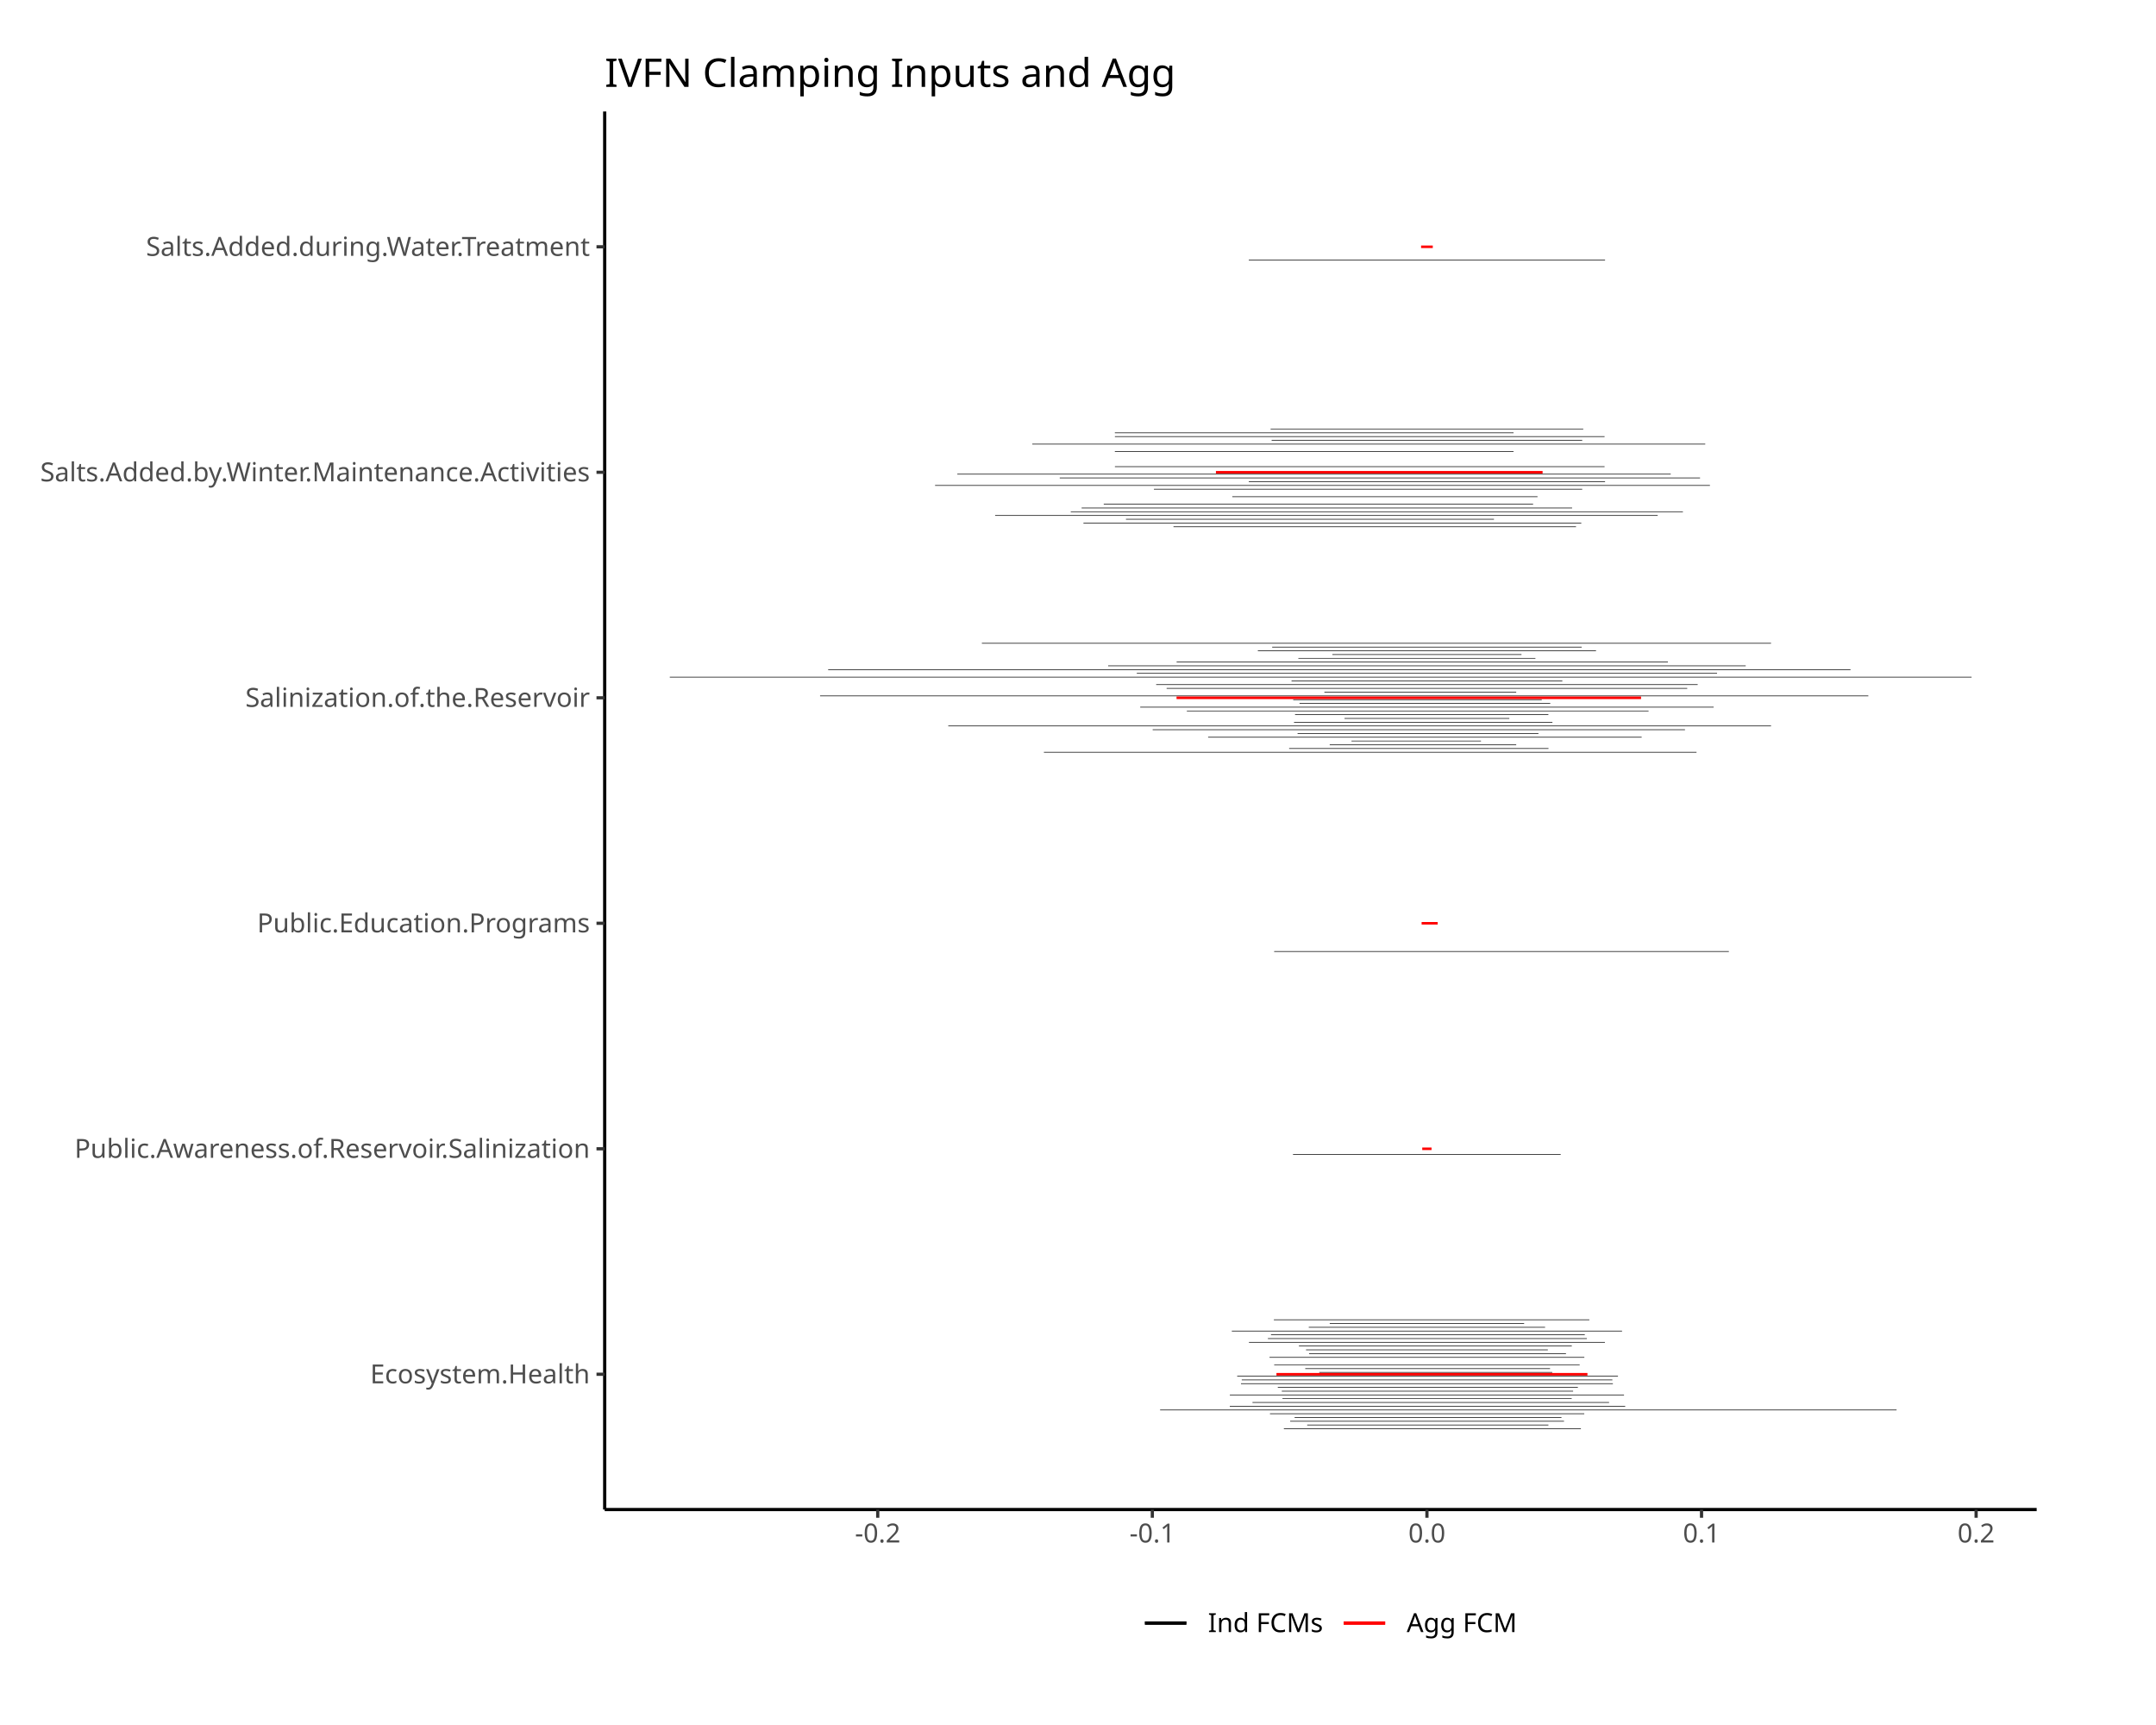
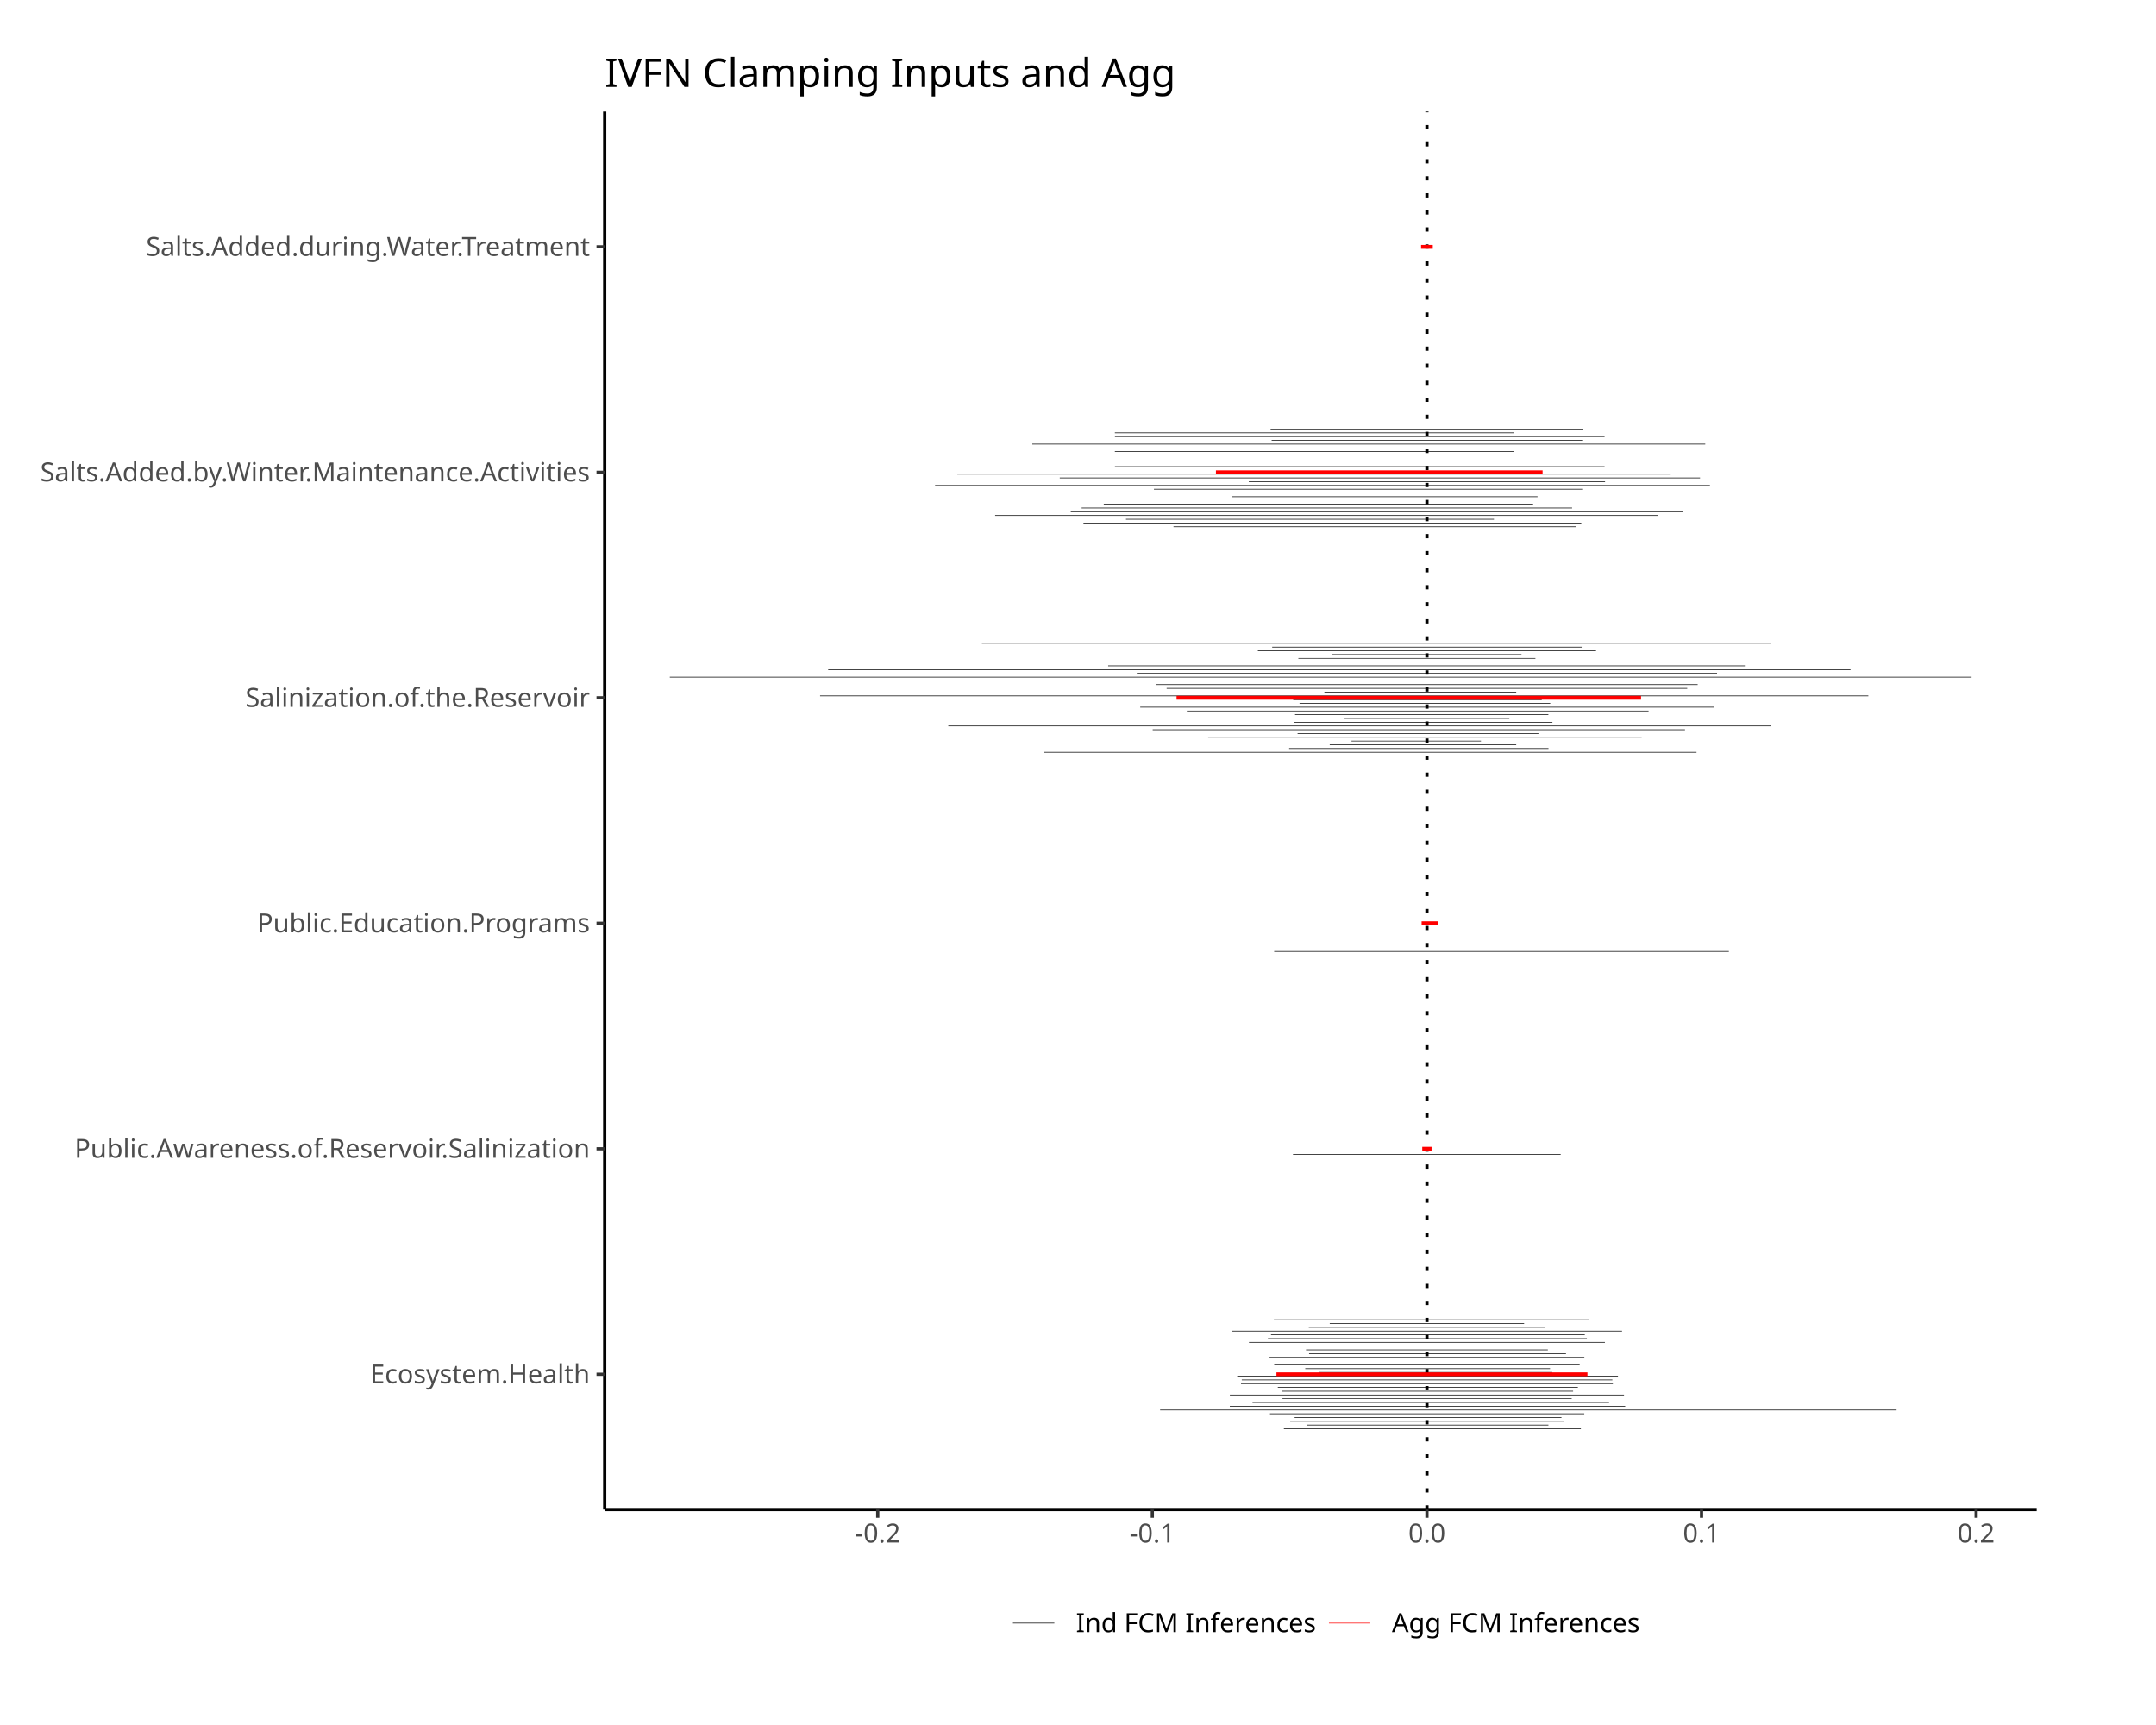
<svg xmlns="http://www.w3.org/2000/svg" class="svglite" data-engine-version="2.0" width="720.00pt" height="576.00pt" viewBox="0 0 720.00 576.00">
  <defs>
    <style type="text/css">
    .svglite line, .svglite polyline, .svglite polygon, .svglite path, .svglite rect, .svglite circle {
      fill: none;
      stroke: #000000;
      stroke-linecap: round;
      stroke-linejoin: round;
      stroke-miterlimit: 10.00;
    }
  </style>
  </defs>
  <rect width="100%" height="100%" style="stroke: none; fill: #FFFFFF;" />
  <defs>
    <clipPath id="cpMC4wMHw3MjAuMDB8MC4wMHw1NzYuMDA=">
      <rect x="0.00" y="0.00" width="720.00" height="576.00" />
    </clipPath>
  </defs>
  <g clip-path="url(#cpMC4wMHw3MjAuMDB8MC4wMHw1NzYuMDA=)">
-     <rect x="-0" y="0.00" width="720.00" height="576.00" style="stroke-width: 1.07; stroke: #FFFFFF; fill: #FFFFFF;" />
+     <rect x="0.00" y="0.00" width="720.00" height="576.00" style="stroke-width: 1.07; stroke: #FFFFFF; fill: #FFFFFF;" />
  </g>
  <defs>
    <clipPath id="cpMjAxLjk0fDY4MC4xNXwzNy4yM3w1MDQuMDY=">
      <rect x="201.94" y="37.23" width="478.21" height="466.83" />
    </clipPath>
  </defs>
  <g clip-path="url(#cpMjAxLjk0fDY4MC4xNXwzNy4yM3w1MDQuMDY=)">
    <rect x="201.94" y="37.23" width="478.21" height="466.83" style="stroke-width: 1.07; stroke: none; fill: #FFFFFF;" />
+     <line x1="476.53" y1="504.06" x2="476.53" y2="37.23" style="stroke-width: 1.07; stroke-dasharray: 1.42,4.27; stroke-linecap: butt;" />
    <line x1="428.75" y1="477.08" x2="527.94" y2="477.08" style="stroke-width: 0.21; stroke-linecap: butt;" />
    <line x1="436.54" y1="475.83" x2="517.09" y2="475.83" style="stroke-width: 0.21; stroke-linecap: butt;" />
    <line x1="430.86" y1="474.57" x2="522.30" y2="474.57" style="stroke-width: 0.21; stroke-linecap: butt;" />
    <line x1="432.34" y1="473.32" x2="521.45" y2="473.32" style="stroke-width: 0.21; stroke-linecap: butt;" />
    <line x1="424.11" y1="472.06" x2="529.07" y2="472.06" style="stroke-width: 0.21; stroke-linecap: butt;" />
    <line x1="387.42" y1="470.81" x2="633.36" y2="470.81" style="stroke-width: 0.21; stroke-linecap: butt;" />
    <line x1="410.69" y1="469.55" x2="542.74" y2="469.55" style="stroke-width: 0.21; stroke-linecap: butt;" />
    <line x1="418.27" y1="468.30" x2="537.35" y2="468.30" style="stroke-width: 0.21; stroke-linecap: butt;" />
    <line x1="428.28" y1="467.04" x2="524.87" y2="467.04" style="stroke-width: 0.21; stroke-linecap: butt;" />
    <line x1="410.71" y1="465.79" x2="542.34" y2="465.79" style="stroke-width: 0.21; stroke-linecap: butt;" />
    <line x1="428.06" y1="464.53" x2="525.34" y2="464.53" style="stroke-width: 0.21; stroke-linecap: butt;" />
    <line x1="426.73" y1="463.28" x2="526.93" y2="463.28" style="stroke-width: 0.21; stroke-linecap: butt;" />
    <line x1="414.43" y1="462.02" x2="538.62" y2="462.02" style="stroke-width: 0.21; stroke-linecap: butt;" />
    <line x1="414.69" y1="460.77" x2="538.45" y2="460.77" style="stroke-width: 0.21; stroke-linecap: butt;" />
    <line x1="413.17" y1="459.51" x2="540.32" y2="459.51" style="stroke-width: 0.21; stroke-linecap: butt;" />
    <line x1="440.58" y1="458.26" x2="518.38" y2="458.26" style="stroke-width: 0.21; stroke-linecap: butt;" />
    <line x1="435.89" y1="457.00" x2="517.64" y2="457.00" style="stroke-width: 0.21; stroke-linecap: butt;" />
    <line x1="425.52" y1="455.75" x2="527.53" y2="455.75" style="stroke-width: 0.21; stroke-linecap: butt;" />
    <line x1="476.53" y1="454.49" x2="476.53" y2="454.49" style="stroke-width: 0.21; stroke-linecap: butt;" />
    <line x1="423.96" y1="453.24" x2="529.09" y2="453.24" style="stroke-width: 0.21; stroke-linecap: butt;" />
    <line x1="437.17" y1="451.98" x2="522.96" y2="451.98" style="stroke-width: 0.21; stroke-linecap: butt;" />
    <line x1="436.15" y1="450.73" x2="516.90" y2="450.73" style="stroke-width: 0.21; stroke-linecap: butt;" />
    <line x1="433.78" y1="449.47" x2="524.90" y2="449.47" style="stroke-width: 0.21; stroke-linecap: butt;" />
    <line x1="417.09" y1="448.22" x2="535.96" y2="448.22" style="stroke-width: 0.21; stroke-linecap: butt;" />
    <line x1="423.42" y1="446.96" x2="529.93" y2="446.96" style="stroke-width: 0.21; stroke-linecap: butt;" />
    <line x1="424.45" y1="445.71" x2="529.24" y2="445.71" style="stroke-width: 0.21; stroke-linecap: butt;" />
    <line x1="411.37" y1="444.45" x2="541.68" y2="444.45" style="stroke-width: 0.21; stroke-linecap: butt;" />
    <line x1="437.07" y1="443.20" x2="515.98" y2="443.20" style="stroke-width: 0.21; stroke-linecap: butt;" />
    <line x1="444.07" y1="441.94" x2="508.98" y2="441.94" style="stroke-width: 0.21; stroke-linecap: butt;" />
    <line x1="425.41" y1="440.69" x2="530.76" y2="440.69" style="stroke-width: 0.21; stroke-linecap: butt;" />
    <line x1="476.53" y1="401.79" x2="476.53" y2="401.79" style="stroke-width: 0.21; stroke-linecap: butt;" />
    <line x1="476.53" y1="400.53" x2="476.53" y2="400.53" style="stroke-width: 0.21; stroke-linecap: butt;" />
    <line x1="476.53" y1="399.28" x2="476.53" y2="399.28" style="stroke-width: 0.21; stroke-linecap: butt;" />
    <line x1="476.53" y1="398.02" x2="476.53" y2="398.02" style="stroke-width: 0.21; stroke-linecap: butt;" />
    <line x1="476.53" y1="396.77" x2="476.53" y2="396.77" style="stroke-width: 0.21; stroke-linecap: butt;" />
    <line x1="476.53" y1="395.51" x2="476.53" y2="395.51" style="stroke-width: 0.21; stroke-linecap: butt;" />
    <line x1="476.53" y1="394.26" x2="476.53" y2="394.26" style="stroke-width: 0.21; stroke-linecap: butt;" />
    <line x1="476.53" y1="393.00" x2="476.53" y2="393.00" style="stroke-width: 0.21; stroke-linecap: butt;" />
    <line x1="476.53" y1="391.75" x2="476.53" y2="391.75" style="stroke-width: 0.21; stroke-linecap: butt;" />
    <line x1="476.53" y1="390.49" x2="476.53" y2="390.49" style="stroke-width: 0.21; stroke-linecap: butt;" />
    <line x1="476.53" y1="389.24" x2="476.53" y2="389.24" style="stroke-width: 0.21; stroke-linecap: butt;" />
    <line x1="476.53" y1="387.98" x2="476.53" y2="387.98" style="stroke-width: 0.21; stroke-linecap: butt;" />
    <line x1="476.53" y1="386.73" x2="476.53" y2="386.73" style="stroke-width: 0.21; stroke-linecap: butt;" />
    <line x1="431.80" y1="385.47" x2="521.19" y2="385.47" style="stroke-width: 0.21; stroke-linecap: butt;" />
    <line x1="476.53" y1="384.22" x2="476.53" y2="384.22" style="stroke-width: 0.21; stroke-linecap: butt;" />
    <line x1="476.53" y1="382.96" x2="476.53" y2="382.96" style="stroke-width: 0.21; stroke-linecap: butt;" />
    <line x1="476.53" y1="381.71" x2="476.53" y2="381.71" style="stroke-width: 0.21; stroke-linecap: butt;" />
    <line x1="476.53" y1="380.45" x2="476.53" y2="380.45" style="stroke-width: 0.21; stroke-linecap: butt;" />
    <line x1="476.53" y1="379.20" x2="476.53" y2="379.20" style="stroke-width: 0.21; stroke-linecap: butt;" />
    <line x1="476.53" y1="377.94" x2="476.53" y2="377.94" style="stroke-width: 0.21; stroke-linecap: butt;" />
    <line x1="476.53" y1="376.69" x2="476.53" y2="376.69" style="stroke-width: 0.21; stroke-linecap: butt;" />
    <line x1="476.53" y1="375.43" x2="476.53" y2="375.43" style="stroke-width: 0.21; stroke-linecap: butt;" />
    <line x1="476.53" y1="374.18" x2="476.53" y2="374.18" style="stroke-width: 0.21; stroke-linecap: butt;" />
    <line x1="476.53" y1="372.92" x2="476.53" y2="372.92" style="stroke-width: 0.21; stroke-linecap: butt;" />
    <line x1="476.53" y1="371.67" x2="476.53" y2="371.67" style="stroke-width: 0.21; stroke-linecap: butt;" />
    <line x1="476.53" y1="370.41" x2="476.53" y2="370.41" style="stroke-width: 0.21; stroke-linecap: butt;" />
    <line x1="476.53" y1="369.16" x2="476.53" y2="369.16" style="stroke-width: 0.21; stroke-linecap: butt;" />
    <line x1="476.53" y1="367.90" x2="476.53" y2="367.90" style="stroke-width: 0.21; stroke-linecap: butt;" />
    <line x1="476.53" y1="366.65" x2="476.53" y2="366.65" style="stroke-width: 0.21; stroke-linecap: butt;" />
    <line x1="476.53" y1="365.39" x2="476.53" y2="365.39" style="stroke-width: 0.21; stroke-linecap: butt;" />
    <line x1="476.53" y1="326.49" x2="476.53" y2="326.49" style="stroke-width: 0.21; stroke-linecap: butt;" />
    <line x1="476.53" y1="325.24" x2="476.53" y2="325.24" style="stroke-width: 0.21; stroke-linecap: butt;" />
    <line x1="476.53" y1="323.98" x2="476.53" y2="323.98" style="stroke-width: 0.21; stroke-linecap: butt;" />
    <line x1="476.53" y1="322.73" x2="476.53" y2="322.73" style="stroke-width: 0.21; stroke-linecap: butt;" />
    <line x1="476.53" y1="321.47" x2="476.53" y2="321.47" style="stroke-width: 0.21; stroke-linecap: butt;" />
    <line x1="476.53" y1="320.22" x2="476.53" y2="320.22" style="stroke-width: 0.21; stroke-linecap: butt;" />
    <line x1="476.53" y1="318.96" x2="476.53" y2="318.96" style="stroke-width: 0.21; stroke-linecap: butt;" />
    <line x1="425.51" y1="317.71" x2="577.35" y2="317.71" style="stroke-width: 0.21; stroke-linecap: butt;" />
    <line x1="476.53" y1="316.45" x2="476.53" y2="316.45" style="stroke-width: 0.21; stroke-linecap: butt;" />
    <line x1="476.53" y1="315.20" x2="476.53" y2="315.20" style="stroke-width: 0.21; stroke-linecap: butt;" />
    <line x1="476.53" y1="313.94" x2="476.53" y2="313.94" style="stroke-width: 0.21; stroke-linecap: butt;" />
    <line x1="476.53" y1="312.69" x2="476.53" y2="312.69" style="stroke-width: 0.21; stroke-linecap: butt;" />
    <line x1="476.53" y1="311.43" x2="476.53" y2="311.43" style="stroke-width: 0.21; stroke-linecap: butt;" />
    <line x1="476.53" y1="310.18" x2="476.53" y2="310.18" style="stroke-width: 0.21; stroke-linecap: butt;" />
    <line x1="476.53" y1="308.92" x2="476.53" y2="308.92" style="stroke-width: 0.21; stroke-linecap: butt;" />
    <line x1="476.53" y1="307.67" x2="476.53" y2="307.67" style="stroke-width: 0.21; stroke-linecap: butt;" />
    <line x1="476.53" y1="306.41" x2="476.53" y2="306.41" style="stroke-width: 0.21; stroke-linecap: butt;" />
    <line x1="476.53" y1="305.16" x2="476.53" y2="305.16" style="stroke-width: 0.21; stroke-linecap: butt;" />
    <line x1="476.53" y1="303.90" x2="476.53" y2="303.90" style="stroke-width: 0.21; stroke-linecap: butt;" />
    <line x1="476.53" y1="302.65" x2="476.53" y2="302.65" style="stroke-width: 0.21; stroke-linecap: butt;" />
    <line x1="476.53" y1="301.39" x2="476.53" y2="301.39" style="stroke-width: 0.21; stroke-linecap: butt;" />
    <line x1="476.53" y1="300.14" x2="476.53" y2="300.14" style="stroke-width: 0.21; stroke-linecap: butt;" />
    <line x1="476.53" y1="298.88" x2="476.53" y2="298.88" style="stroke-width: 0.21; stroke-linecap: butt;" />
    <line x1="476.53" y1="297.63" x2="476.53" y2="297.63" style="stroke-width: 0.21; stroke-linecap: butt;" />
    <line x1="476.53" y1="296.37" x2="476.53" y2="296.37" style="stroke-width: 0.21; stroke-linecap: butt;" />
    <line x1="476.53" y1="295.12" x2="476.53" y2="295.12" style="stroke-width: 0.21; stroke-linecap: butt;" />
    <line x1="476.53" y1="293.86" x2="476.53" y2="293.86" style="stroke-width: 0.21; stroke-linecap: butt;" />
    <line x1="476.53" y1="292.61" x2="476.53" y2="292.61" style="stroke-width: 0.21; stroke-linecap: butt;" />
    <line x1="476.53" y1="291.35" x2="476.53" y2="291.35" style="stroke-width: 0.21; stroke-linecap: butt;" />
    <line x1="476.53" y1="290.10" x2="476.53" y2="290.10" style="stroke-width: 0.21; stroke-linecap: butt;" />
    <line x1="348.62" y1="251.19" x2="566.55" y2="251.19" style="stroke-width: 0.21; stroke-linecap: butt;" />
    <line x1="430.51" y1="249.94" x2="517.12" y2="249.94" style="stroke-width: 0.21; stroke-linecap: butt;" />
    <line x1="444.06" y1="248.68" x2="506.34" y2="248.68" style="stroke-width: 0.21; stroke-linecap: butt;" />
    <line x1="451.33" y1="247.43" x2="494.57" y2="247.43" style="stroke-width: 0.21; stroke-linecap: butt;" />
    <line x1="403.46" y1="246.17" x2="548.23" y2="246.17" style="stroke-width: 0.21; stroke-linecap: butt;" />
    <line x1="433.33" y1="244.92" x2="513.76" y2="244.92" style="stroke-width: 0.21; stroke-linecap: butt;" />
    <line x1="384.94" y1="243.66" x2="562.70" y2="243.66" style="stroke-width: 0.21; stroke-linecap: butt;" />
    <line x1="316.68" y1="242.41" x2="591.44" y2="242.41" style="stroke-width: 0.21; stroke-linecap: butt;" />
    <line x1="432.14" y1="241.16" x2="518.43" y2="241.16" style="stroke-width: 0.21; stroke-linecap: butt;" />
    <line x1="449.01" y1="239.90" x2="504.04" y2="239.90" style="stroke-width: 0.21; stroke-linecap: butt;" />
    <line x1="432.48" y1="238.65" x2="517.08" y2="238.65" style="stroke-width: 0.21; stroke-linecap: butt;" />
    <line x1="396.35" y1="237.39" x2="550.54" y2="237.39" style="stroke-width: 0.21; stroke-linecap: butt;" />
    <line x1="380.78" y1="236.14" x2="572.27" y2="236.14" style="stroke-width: 0.21; stroke-linecap: butt;" />
    <line x1="433.98" y1="234.88" x2="517.71" y2="234.88" style="stroke-width: 0.21; stroke-linecap: butt;" />
    <line x1="431.87" y1="233.63" x2="514.87" y2="233.63" style="stroke-width: 0.21; stroke-linecap: butt;" />
    <line x1="273.87" y1="232.37" x2="623.93" y2="232.37" style="stroke-width: 0.21; stroke-linecap: butt;" />
    <line x1="442.28" y1="231.12" x2="506.34" y2="231.12" style="stroke-width: 0.21; stroke-linecap: butt;" />
    <line x1="389.60" y1="229.86" x2="563.45" y2="229.86" style="stroke-width: 0.21; stroke-linecap: butt;" />
    <line x1="386.11" y1="228.61" x2="566.94" y2="228.61" style="stroke-width: 0.21; stroke-linecap: butt;" />
    <line x1="431.31" y1="227.35" x2="521.74" y2="227.35" style="stroke-width: 0.21; stroke-linecap: butt;" />
    <line x1="223.68" y1="226.10" x2="658.41" y2="226.10" style="stroke-width: 0.21; stroke-linecap: butt;" />
    <line x1="379.64" y1="224.84" x2="573.41" y2="224.84" style="stroke-width: 0.21; stroke-linecap: butt;" />
    <line x1="276.57" y1="223.59" x2="617.98" y2="223.59" style="stroke-width: 0.21; stroke-linecap: butt;" />
    <line x1="370.07" y1="222.33" x2="582.98" y2="222.33" style="stroke-width: 0.21; stroke-linecap: butt;" />
    <line x1="392.94" y1="221.08" x2="557.00" y2="221.08" style="stroke-width: 0.21; stroke-linecap: butt;" />
    <line x1="433.59" y1="219.82" x2="512.75" y2="219.82" style="stroke-width: 0.21; stroke-linecap: butt;" />
    <line x1="444.95" y1="218.57" x2="508.10" y2="218.57" style="stroke-width: 0.21; stroke-linecap: butt;" />
    <line x1="420.06" y1="217.31" x2="532.99" y2="217.31" style="stroke-width: 0.21; stroke-linecap: butt;" />
    <line x1="424.85" y1="216.06" x2="528.20" y2="216.06" style="stroke-width: 0.21; stroke-linecap: butt;" />
    <line x1="327.90" y1="214.80" x2="591.44" y2="214.80" style="stroke-width: 0.21; stroke-linecap: butt;" />
    <line x1="391.89" y1="175.90" x2="526.31" y2="175.90" style="stroke-width: 0.21; stroke-linecap: butt;" />
    <line x1="361.82" y1="174.64" x2="528.07" y2="174.64" style="stroke-width: 0.21; stroke-linecap: butt;" />
    <line x1="376.02" y1="173.39" x2="498.91" y2="173.39" style="stroke-width: 0.21; stroke-linecap: butt;" />
    <line x1="332.33" y1="172.13" x2="553.59" y2="172.13" style="stroke-width: 0.21; stroke-linecap: butt;" />
    <line x1="357.58" y1="170.88" x2="562.01" y2="170.88" style="stroke-width: 0.21; stroke-linecap: butt;" />
    <line x1="361.21" y1="169.62" x2="525.00" y2="169.62" style="stroke-width: 0.21; stroke-linecap: butt;" />
    <line x1="368.60" y1="168.37" x2="511.98" y2="168.37" style="stroke-width: 0.21; stroke-linecap: butt;" />
    <line x1="476.53" y1="167.11" x2="476.53" y2="167.11" style="stroke-width: 0.21; stroke-linecap: butt;" />
    <line x1="411.53" y1="165.86" x2="513.46" y2="165.86" style="stroke-width: 0.21; stroke-linecap: butt;" />
    <line x1="476.53" y1="164.60" x2="476.53" y2="164.60" style="stroke-width: 0.21; stroke-linecap: butt;" />
    <line x1="385.36" y1="163.35" x2="528.38" y2="163.35" style="stroke-width: 0.21; stroke-linecap: butt;" />
    <line x1="312.27" y1="162.09" x2="571.03" y2="162.09" style="stroke-width: 0.21; stroke-linecap: butt;" />
    <line x1="417.04" y1="160.84" x2="536.01" y2="160.84" style="stroke-width: 0.21; stroke-linecap: butt;" />
    <line x1="353.90" y1="159.58" x2="567.73" y2="159.58" style="stroke-width: 0.21; stroke-linecap: butt;" />
    <line x1="319.70" y1="158.33" x2="557.94" y2="158.33" style="stroke-width: 0.21; stroke-linecap: butt;" />
    <line x1="476.53" y1="157.07" x2="476.53" y2="157.07" style="stroke-width: 0.21; stroke-linecap: butt;" />
    <line x1="372.33" y1="155.82" x2="535.85" y2="155.82" style="stroke-width: 0.21; stroke-linecap: butt;" />
    <line x1="476.53" y1="154.57" x2="476.53" y2="154.57" style="stroke-width: 0.21; stroke-linecap: butt;" />
    <line x1="476.53" y1="153.31" x2="476.53" y2="153.31" style="stroke-width: 0.21; stroke-linecap: butt;" />
    <line x1="476.53" y1="152.06" x2="476.53" y2="152.06" style="stroke-width: 0.21; stroke-linecap: butt;" />
    <line x1="372.31" y1="150.80" x2="505.45" y2="150.80" style="stroke-width: 0.21; stroke-linecap: butt;" />
    <line x1="476.53" y1="149.55" x2="476.53" y2="149.55" style="stroke-width: 0.21; stroke-linecap: butt;" />
    <line x1="344.74" y1="148.29" x2="569.47" y2="148.29" style="stroke-width: 0.21; stroke-linecap: butt;" />
    <line x1="424.67" y1="147.04" x2="528.38" y2="147.04" style="stroke-width: 0.21; stroke-linecap: butt;" />
    <line x1="372.33" y1="145.78" x2="535.85" y2="145.78" style="stroke-width: 0.21; stroke-linecap: butt;" />
    <line x1="372.31" y1="144.53" x2="505.45" y2="144.53" style="stroke-width: 0.21; stroke-linecap: butt;" />
    <line x1="424.32" y1="143.27" x2="528.73" y2="143.27" style="stroke-width: 0.21; stroke-linecap: butt;" />
    <line x1="476.53" y1="142.02" x2="476.53" y2="142.02" style="stroke-width: 0.21; stroke-linecap: butt;" />
    <line x1="476.53" y1="140.76" x2="476.53" y2="140.76" style="stroke-width: 0.21; stroke-linecap: butt;" />
    <line x1="476.53" y1="139.51" x2="476.53" y2="139.51" style="stroke-width: 0.21; stroke-linecap: butt;" />
    <line x1="476.53" y1="100.60" x2="476.53" y2="100.60" style="stroke-width: 0.21; stroke-linecap: butt;" />
    <line x1="476.53" y1="99.35" x2="476.53" y2="99.35" style="stroke-width: 0.21; stroke-linecap: butt;" />
    <line x1="476.53" y1="98.09" x2="476.53" y2="98.09" style="stroke-width: 0.21; stroke-linecap: butt;" />
    <line x1="476.53" y1="96.84" x2="476.53" y2="96.84" style="stroke-width: 0.21; stroke-linecap: butt;" />
    <line x1="476.53" y1="95.58" x2="476.53" y2="95.58" style="stroke-width: 0.21; stroke-linecap: butt;" />
    <line x1="476.53" y1="94.33" x2="476.53" y2="94.33" style="stroke-width: 0.21; stroke-linecap: butt;" />
    <line x1="476.53" y1="93.07" x2="476.53" y2="93.07" style="stroke-width: 0.21; stroke-linecap: butt;" />
    <line x1="476.53" y1="91.82" x2="476.53" y2="91.82" style="stroke-width: 0.21; stroke-linecap: butt;" />
    <line x1="476.53" y1="90.56" x2="476.53" y2="90.56" style="stroke-width: 0.21; stroke-linecap: butt;" />
    <line x1="476.53" y1="89.31" x2="476.53" y2="89.31" style="stroke-width: 0.21; stroke-linecap: butt;" />
    <line x1="476.53" y1="88.05" x2="476.53" y2="88.05" style="stroke-width: 0.21; stroke-linecap: butt;" />
    <line x1="417.04" y1="86.80" x2="536.01" y2="86.80" style="stroke-width: 0.21; stroke-linecap: butt;" />
    <line x1="476.53" y1="85.54" x2="476.53" y2="85.54" style="stroke-width: 0.21; stroke-linecap: butt;" />
    <line x1="476.53" y1="84.29" x2="476.53" y2="84.29" style="stroke-width: 0.21; stroke-linecap: butt;" />
    <line x1="476.53" y1="83.03" x2="476.53" y2="83.03" style="stroke-width: 0.21; stroke-linecap: butt;" />
    <line x1="476.53" y1="81.78" x2="476.53" y2="81.78" style="stroke-width: 0.21; stroke-linecap: butt;" />
    <line x1="476.53" y1="80.52" x2="476.53" y2="80.52" style="stroke-width: 0.21; stroke-linecap: butt;" />
    <line x1="476.53" y1="79.27" x2="476.53" y2="79.27" style="stroke-width: 0.21; stroke-linecap: butt;" />
    <line x1="476.53" y1="78.01" x2="476.53" y2="78.01" style="stroke-width: 0.21; stroke-linecap: butt;" />
    <line x1="476.53" y1="76.76" x2="476.53" y2="76.76" style="stroke-width: 0.21; stroke-linecap: butt;" />
    <line x1="476.53" y1="75.50" x2="476.53" y2="75.50" style="stroke-width: 0.21; stroke-linecap: butt;" />
    <line x1="476.53" y1="74.25" x2="476.53" y2="74.25" style="stroke-width: 0.21; stroke-linecap: butt;" />
    <line x1="476.53" y1="72.99" x2="476.53" y2="72.99" style="stroke-width: 0.21; stroke-linecap: butt;" />
    <line x1="476.53" y1="71.74" x2="476.53" y2="71.74" style="stroke-width: 0.21; stroke-linecap: butt;" />
    <line x1="476.53" y1="70.48" x2="476.53" y2="70.48" style="stroke-width: 0.21; stroke-linecap: butt;" />
    <line x1="476.53" y1="69.23" x2="476.53" y2="69.23" style="stroke-width: 0.21; stroke-linecap: butt;" />
    <line x1="476.53" y1="67.98" x2="476.53" y2="67.98" style="stroke-width: 0.21; stroke-linecap: butt;" />
    <line x1="476.53" y1="66.72" x2="476.53" y2="66.72" style="stroke-width: 0.21; stroke-linecap: butt;" />
    <line x1="476.53" y1="65.47" x2="476.53" y2="65.47" style="stroke-width: 0.21; stroke-linecap: butt;" />
    <line x1="476.53" y1="64.21" x2="476.53" y2="64.21" style="stroke-width: 0.21; stroke-linecap: butt;" />
-     <line x1="474.75" y1="308.29" x2="480.12" y2="308.29" style="stroke-width: 0.85; stroke: #FF0000; stroke-linecap: butt;" />
-     <line x1="474.57" y1="82.41" x2="478.48" y2="82.41" style="stroke-width: 0.85; stroke: #FF0000; stroke-linecap: butt;" />
-     <line x1="406.06" y1="157.70" x2="515.15" y2="157.70" style="stroke-width: 0.85; stroke: #FF0000; stroke-linecap: butt;" />
-     <line x1="426.27" y1="458.88" x2="530.13" y2="458.88" style="stroke-width: 0.85; stroke: #FF0000; stroke-linecap: butt;" />
-     <line x1="474.96" y1="383.59" x2="478.07" y2="383.59" style="stroke-width: 0.85; stroke: #FF0000; stroke-linecap: butt;" />
-     <line x1="392.91" y1="233.00" x2="548.03" y2="233.00" style="stroke-width: 0.85; stroke: #FF0000; stroke-linecap: butt;" />
+     <line x1="474.75" y1="308.29" x2="480.12" y2="308.29" style="stroke-width: 1.28; stroke: #FF0000; stroke-linecap: butt;" />
+     <line x1="474.57" y1="82.41" x2="478.48" y2="82.41" style="stroke-width: 1.28; stroke: #FF0000; stroke-linecap: butt;" />
+     <line x1="406.06" y1="157.70" x2="515.15" y2="157.70" style="stroke-width: 1.28; stroke: #FF0000; stroke-linecap: butt;" />
+     <line x1="426.27" y1="458.88" x2="530.13" y2="458.88" style="stroke-width: 1.28; stroke: #FF0000; stroke-linecap: butt;" />
+     <line x1="474.96" y1="383.59" x2="478.07" y2="383.59" style="stroke-width: 1.28; stroke: #FF0000; stroke-linecap: butt;" />
+     <line x1="392.91" y1="233.00" x2="548.03" y2="233.00" style="stroke-width: 1.28; stroke: #FF0000; stroke-linecap: butt;" />
  </g>
  <g clip-path="url(#cpMC4wMHw3MjAuMDB8MC4wMHw1NzYuMDA=)">
    <polyline points="201.94,504.06 201.94,37.23 " style="stroke-width: 1.07; stroke-linecap: butt;" />
    <text x="197.01" y="461.91" text-anchor="end" style="font-size: 8.80px; fill: #4D4D4D; font-family: sans;" textLength="70.94px" lengthAdjust="spacingAndGlyphs">Ecosystem.Health</text>
    <text x="197.01" y="386.62" text-anchor="end" style="font-size: 8.80px; fill: #4D4D4D; font-family: sans;" textLength="167.30px" lengthAdjust="spacingAndGlyphs">Public.Awareness.of.Reservoir.Salinization</text>
    <text x="197.01" y="311.32" text-anchor="end" style="font-size: 8.80px; fill: #4D4D4D; font-family: sans;" textLength="106.16px" lengthAdjust="spacingAndGlyphs">Public.Education.Programs</text>
    <text x="197.01" y="236.03" text-anchor="end" style="font-size: 8.80px; fill: #4D4D4D; font-family: sans;" textLength="109.58px" lengthAdjust="spacingAndGlyphs">Salinization.of.the.Reservoir</text>
    <text x="197.01" y="160.73" text-anchor="end" style="font-size: 8.80px; fill: #4D4D4D; font-family: sans;" textLength="177.09px" lengthAdjust="spacingAndGlyphs">Salts.Added.by.Winter.Maintenance.Activities</text>
    <text x="197.01" y="85.43" text-anchor="end" style="font-size: 8.80px; fill: #4D4D4D; font-family: sans;" textLength="142.83px" lengthAdjust="spacingAndGlyphs">Salts.Added.during.Water.Treatment</text>
    <polyline points="199.20,458.88 201.94,458.88 " style="stroke-width: 1.07; stroke: #333333; stroke-linecap: butt;" />
    <polyline points="199.20,383.59 201.94,383.59 " style="stroke-width: 1.07; stroke: #333333; stroke-linecap: butt;" />
    <polyline points="199.20,308.29 201.94,308.29 " style="stroke-width: 1.07; stroke: #333333; stroke-linecap: butt;" />
    <polyline points="199.20,233.00 201.94,233.00 " style="stroke-width: 1.07; stroke: #333333; stroke-linecap: butt;" />
    <polyline points="199.20,157.70 201.94,157.70 " style="stroke-width: 1.07; stroke: #333333; stroke-linecap: butt;" />
    <polyline points="199.20,82.41 201.94,82.41 " style="stroke-width: 1.07; stroke: #333333; stroke-linecap: butt;" />
    <polyline points="201.94,504.06 680.15,504.06 " style="stroke-width: 1.07; stroke-linecap: butt;" />
    <polyline points="293.12,506.80 293.12,504.06 " style="stroke-width: 1.07; stroke: #333333; stroke-linecap: butt;" />
    <polyline points="384.82,506.80 384.82,504.06 " style="stroke-width: 1.07; stroke: #333333; stroke-linecap: butt;" />
    <polyline points="476.53,506.80 476.53,504.06 " style="stroke-width: 1.07; stroke: #333333; stroke-linecap: butt;" />
    <polyline points="568.23,506.80 568.23,504.06 " style="stroke-width: 1.07; stroke: #333333; stroke-linecap: butt;" />
    <polyline points="659.93,506.80 659.93,504.06 " style="stroke-width: 1.07; stroke: #333333; stroke-linecap: butt;" />
    <text x="293.12" y="515.05" text-anchor="middle" style="font-size: 8.80px; fill: #4D4D4D; font-family: sans;" textLength="15.16px" lengthAdjust="spacingAndGlyphs">-0.2</text>
    <text x="384.82" y="515.05" text-anchor="middle" style="font-size: 8.80px; fill: #4D4D4D; font-family: sans;" textLength="15.16px" lengthAdjust="spacingAndGlyphs">-0.1</text>
    <text x="476.53" y="515.05" text-anchor="middle" style="font-size: 8.80px; fill: #4D4D4D; font-family: sans;" textLength="12.23px" lengthAdjust="spacingAndGlyphs">0.0</text>
    <text x="568.23" y="515.05" text-anchor="middle" style="font-size: 8.80px; fill: #4D4D4D; font-family: sans;" textLength="12.23px" lengthAdjust="spacingAndGlyphs">0.1</text>
    <text x="659.93" y="515.05" text-anchor="middle" style="font-size: 8.80px; fill: #4D4D4D; font-family: sans;" textLength="12.23px" lengthAdjust="spacingAndGlyphs">0.2</text>
-     <rect x="369.67" y="527.84" width="142.76" height="28.24" style="stroke-width: 1.07; stroke: none; fill: #FFFFFF;" />
-     <line x1="382.36" y1="541.96" x2="396.18" y2="541.96" style="stroke-width: 1.07; stroke-linecap: butt;" />
-     <line x1="382.36" y1="541.96" x2="396.18" y2="541.96" style="stroke-width: 1.07; stroke-linecap: butt;" />
-     <line x1="448.74" y1="541.96" x2="462.57" y2="541.96" style="stroke-width: 1.07; stroke: #FF0000; stroke-linecap: butt;" />
-     <line x1="448.74" y1="541.96" x2="462.57" y2="541.96" style="stroke-width: 1.07; stroke: #FF0000; stroke-linecap: butt;" />
-     <text x="403.39" y="544.98" style="font-size: 8.80px; font-family: sans;" textLength="38.15px" lengthAdjust="spacingAndGlyphs">Ind FCMs</text>
-     <text x="469.77" y="544.98" style="font-size: 8.80px; font-family: sans;" textLength="37.17px" lengthAdjust="spacingAndGlyphs">Agg FCM</text>
+     <rect x="331.07" y="527.84" width="219.96" height="28.24" style="stroke-width: 1.07; stroke: none; fill: #FFFFFF;" />
+     <rect x="336.54" y="533.32" width="17.28" height="17.28" style="stroke-width: 1.07; stroke: none; fill: #FFFFFF;" />
+     <line x1="338.27" y1="541.96" x2="352.10" y2="541.96" style="stroke-width: 0.21; stroke-linecap: butt;" />
+     <rect x="442.07" y="533.32" width="17.28" height="17.28" style="stroke-width: 1.07; stroke: none; fill: #FFFFFF;" />
+     <line x1="443.80" y1="541.96" x2="457.62" y2="541.96" style="stroke-width: 0.21; stroke: #FF0000; stroke-linecap: butt;" />
+     <text x="359.30" y="544.98" style="font-size: 8.80px; font-family: sans;" textLength="77.29px" lengthAdjust="spacingAndGlyphs">Ind FCM Inferences</text>
+     <text x="464.83" y="544.98" style="font-size: 8.80px; font-family: sans;" textLength="80.72px" lengthAdjust="spacingAndGlyphs">Agg FCM Inferences</text>
    <text x="201.94" y="29.01" style="font-size: 13.20px; font-family: sans;" textLength="181.99px" lengthAdjust="spacingAndGlyphs">IVFN Clamping Inputs and Agg</text>
  </g>
</svg>
